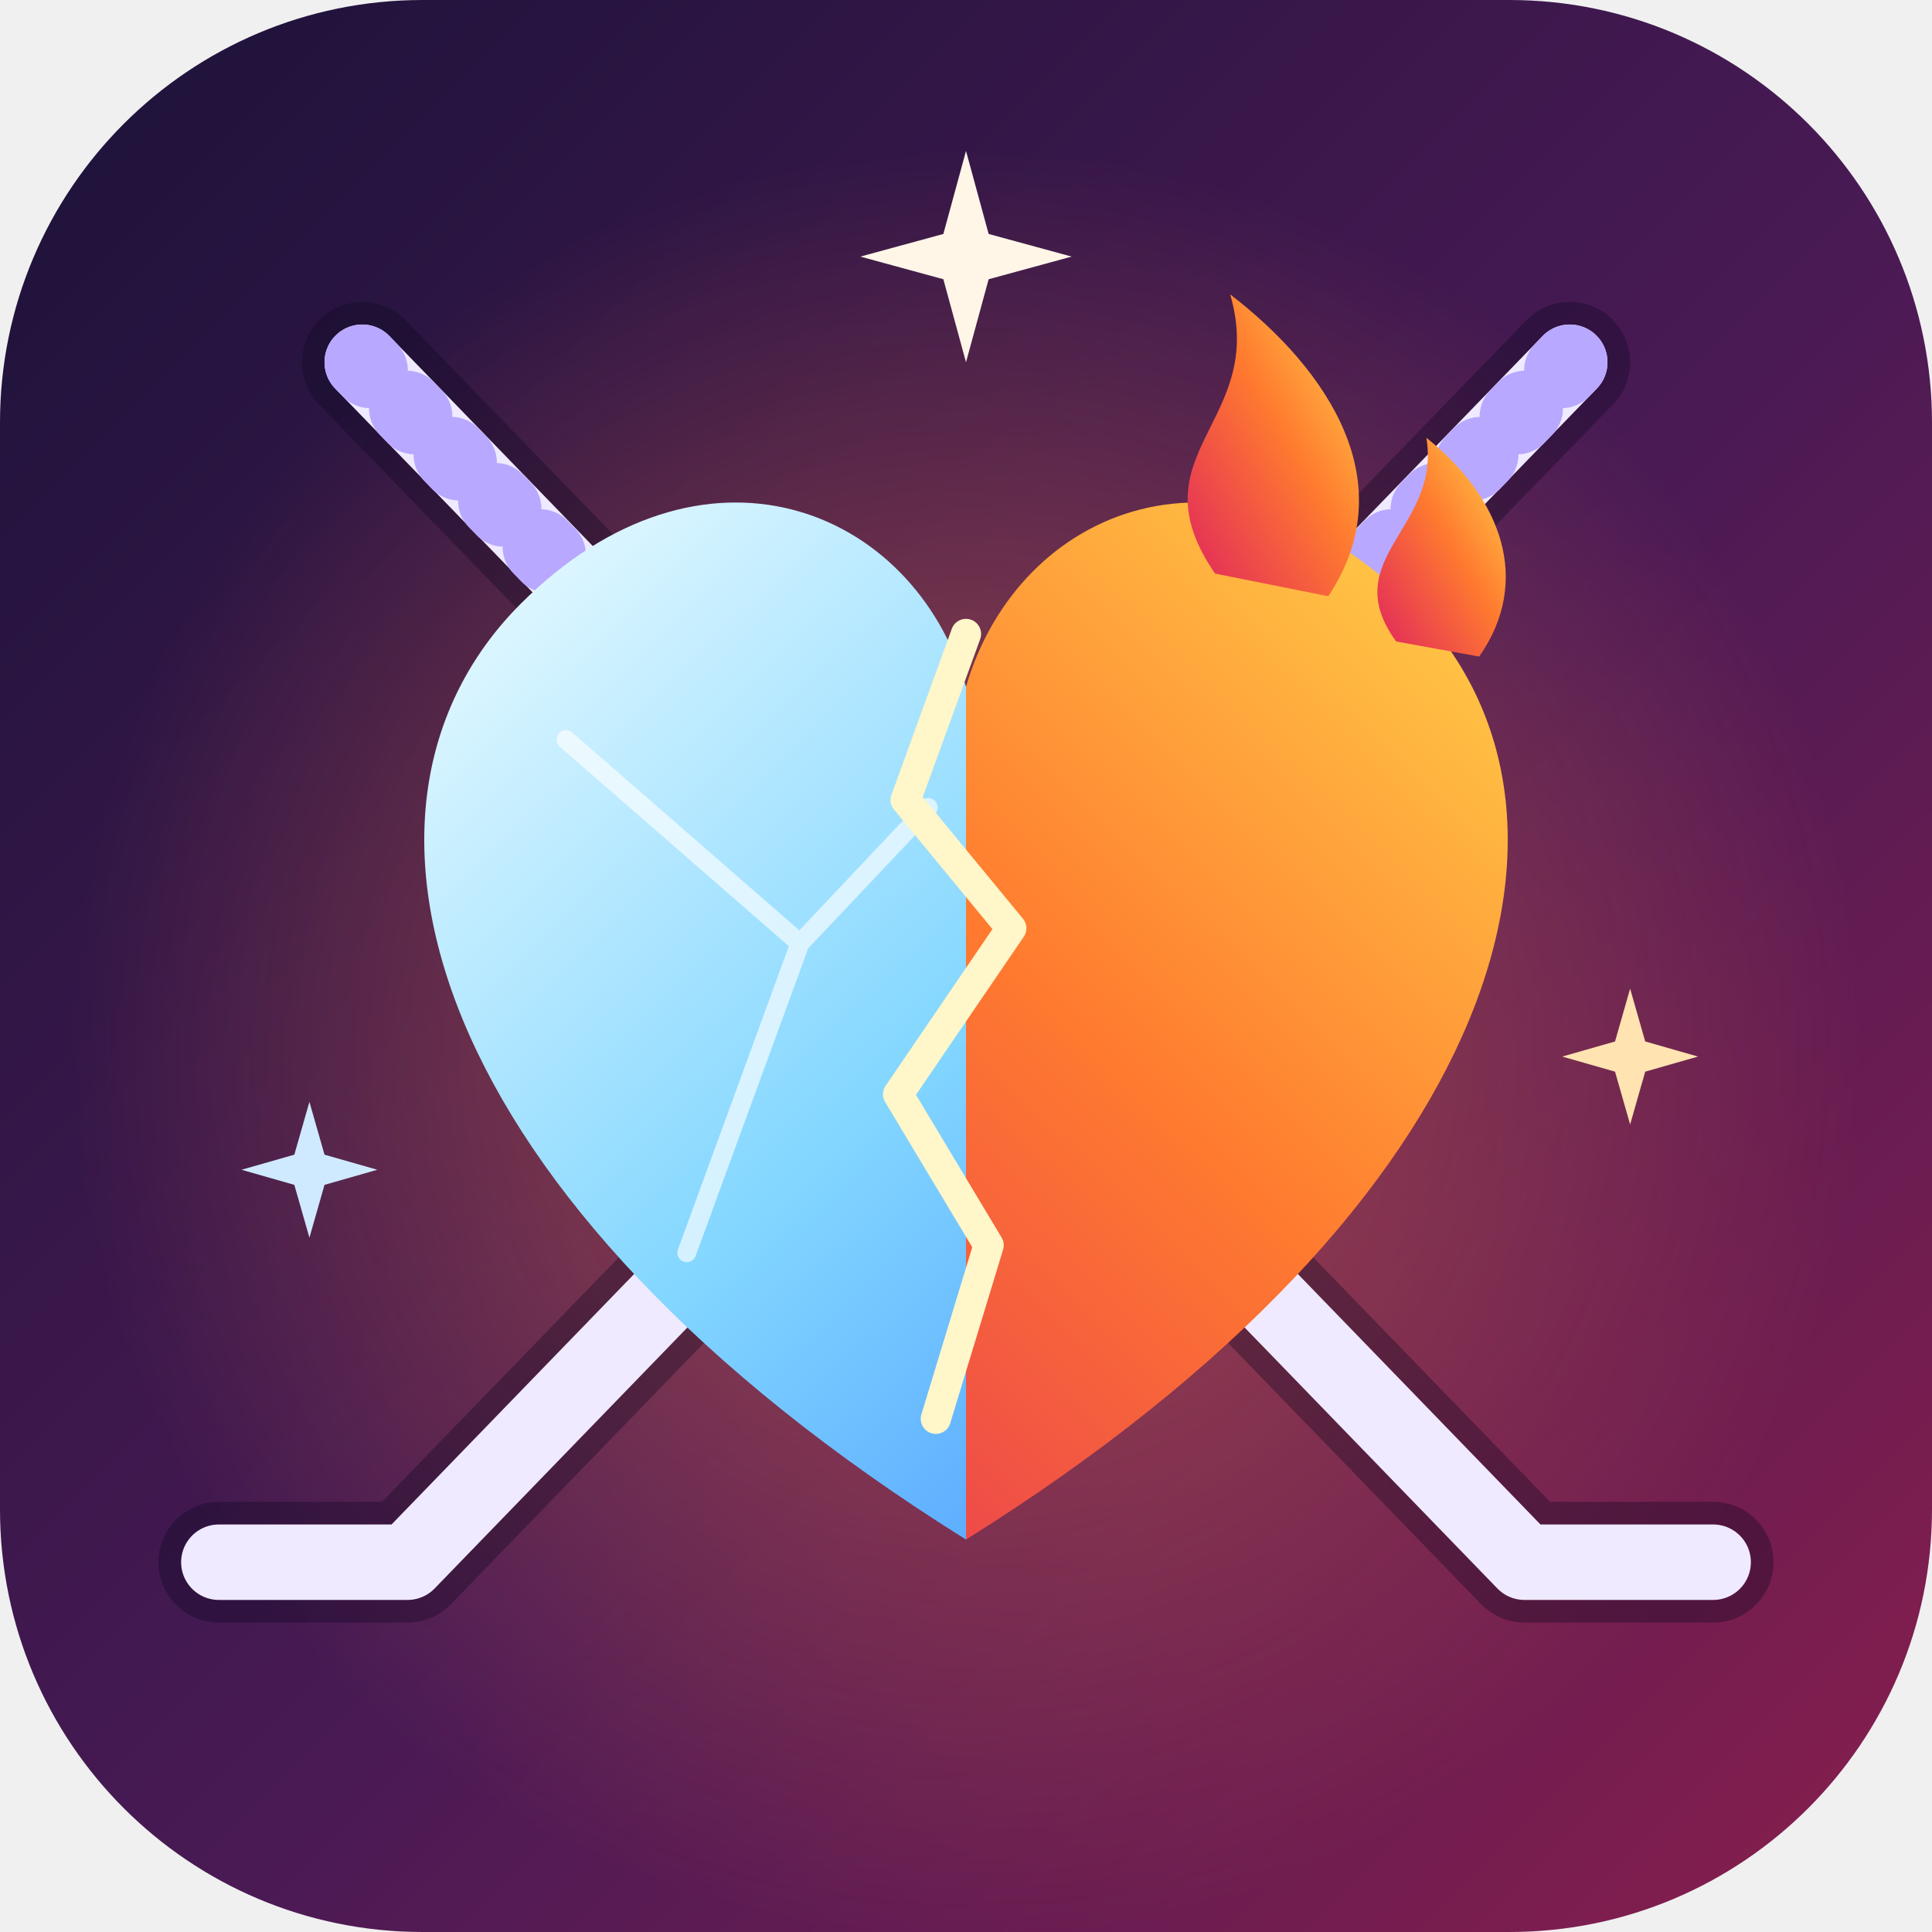
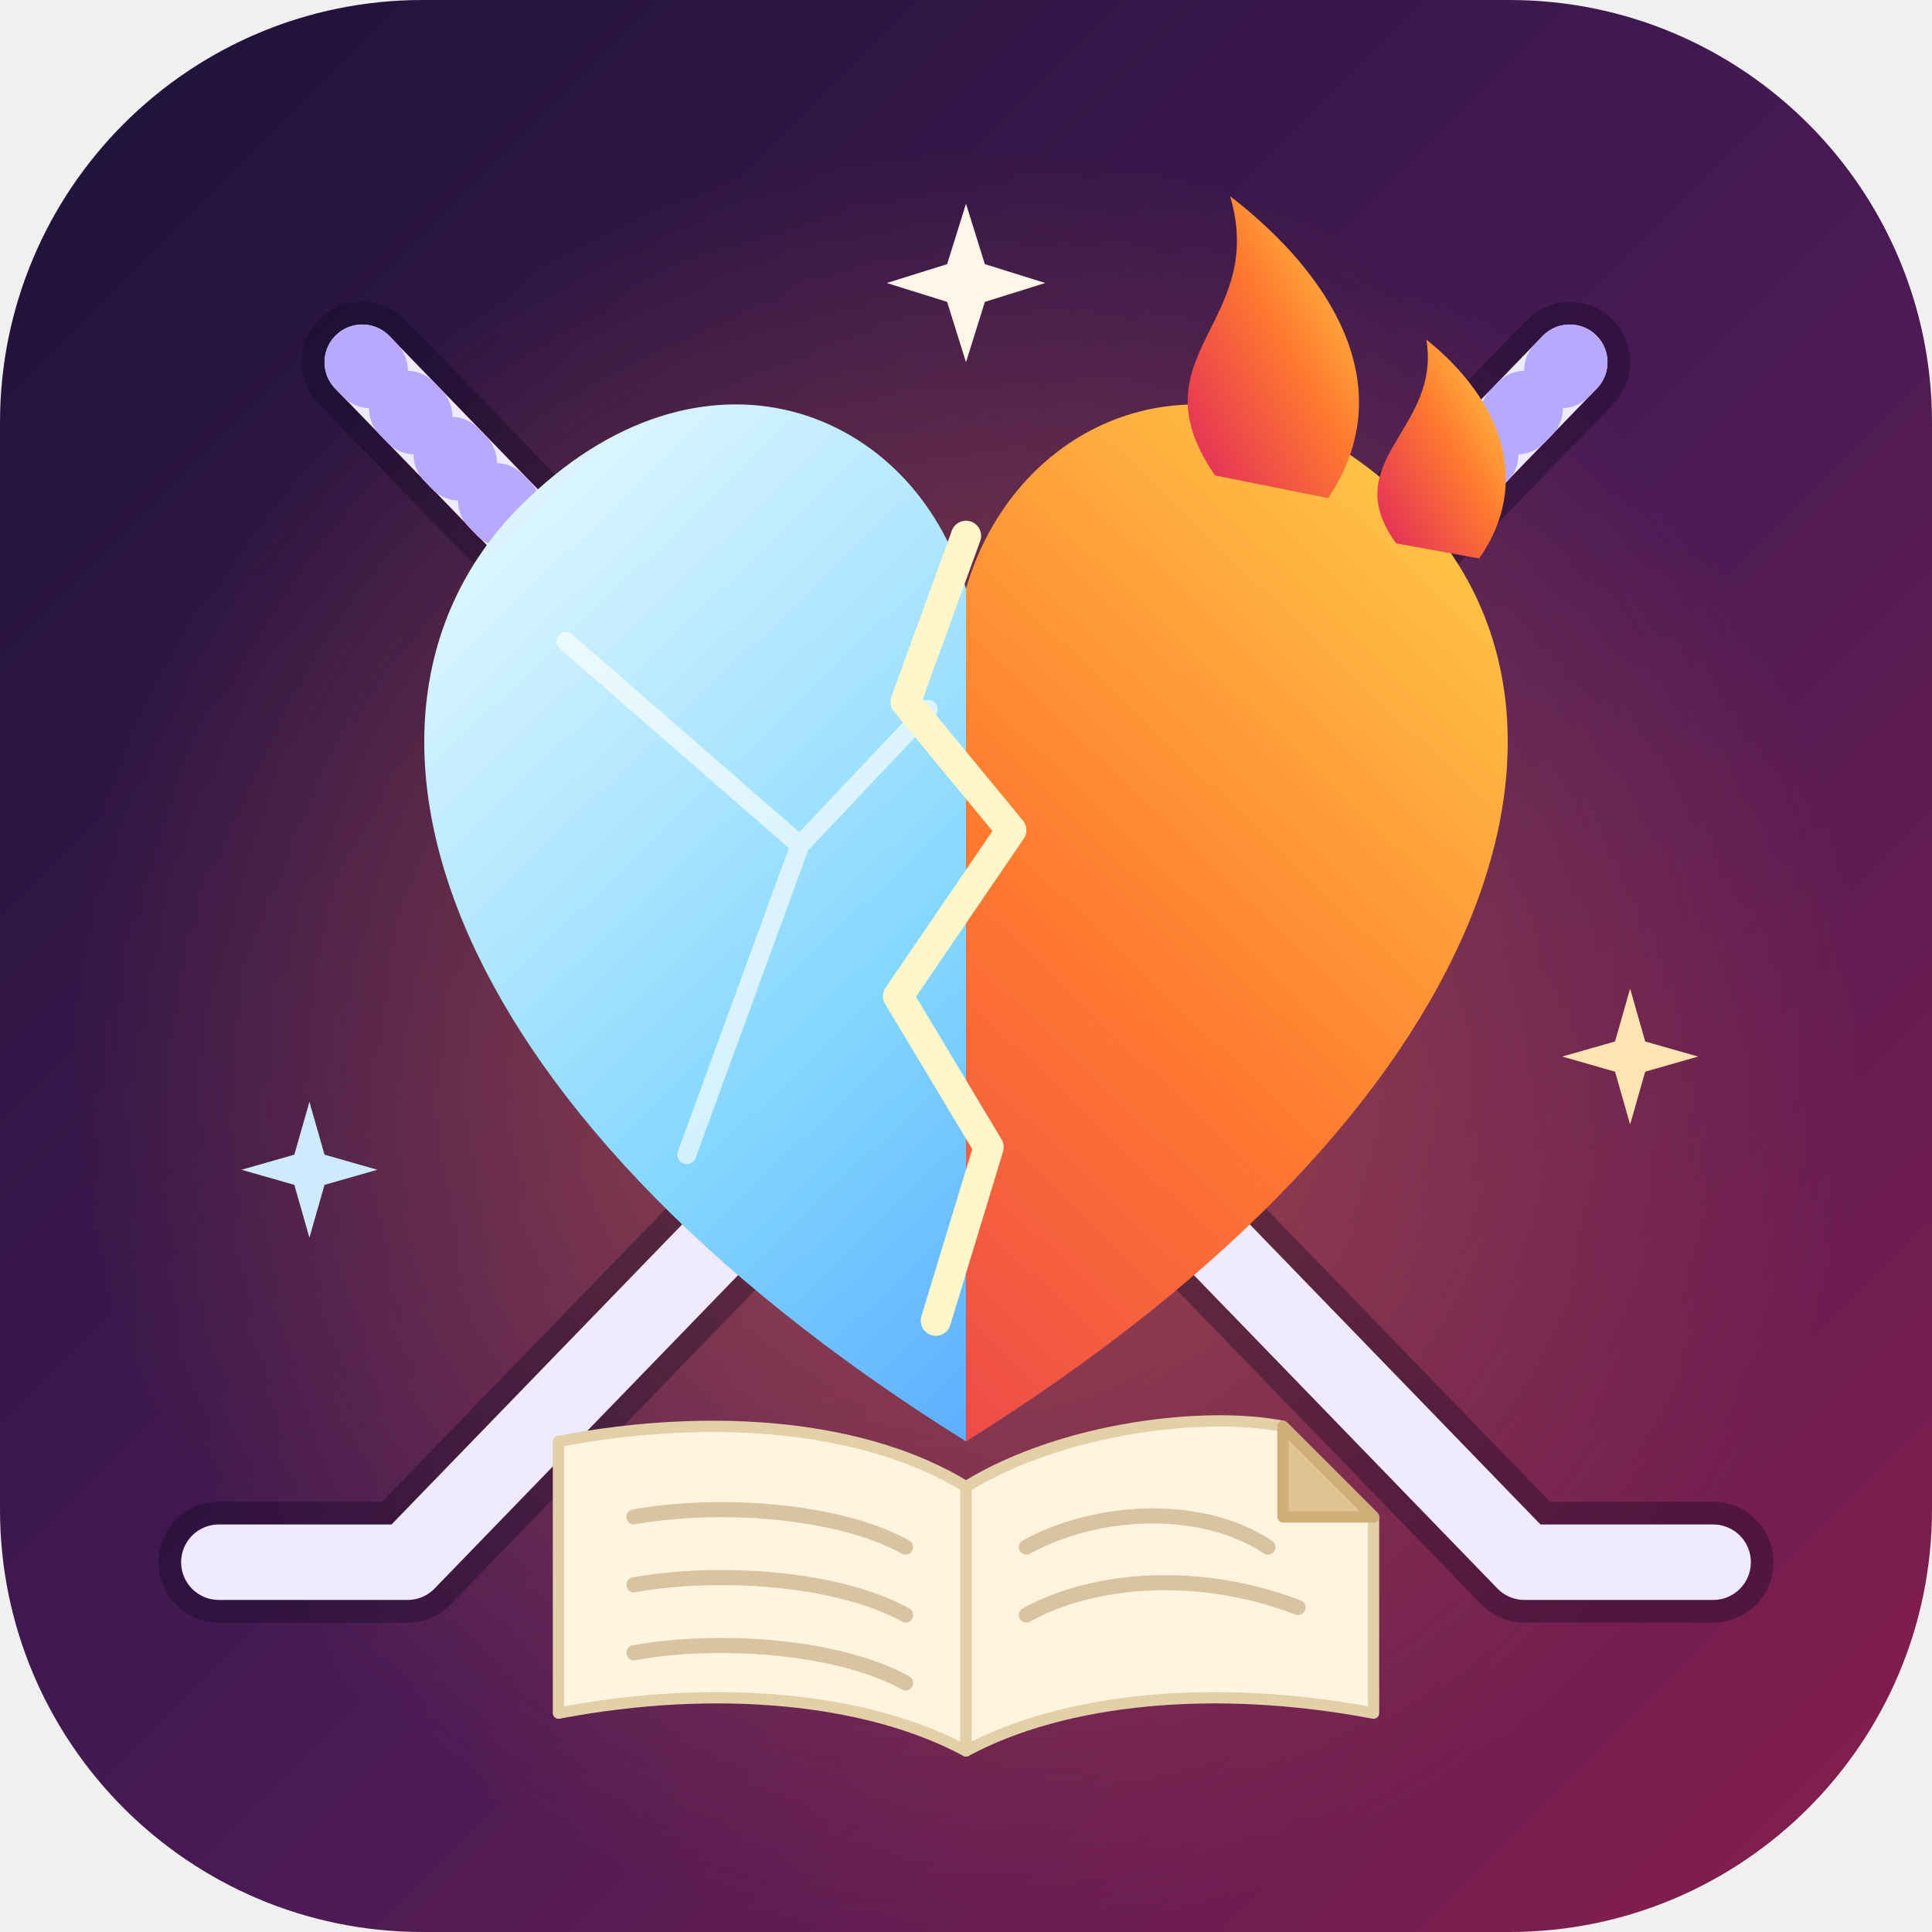
<svg xmlns="http://www.w3.org/2000/svg" viewBox="0 0 512 512">
  <defs>
    <linearGradient id="bg" x1="0" y1="0" x2="1" y2="1">
      <stop offset="0" stop-color="#1a1238" />
      <stop offset=".55" stop-color="#4a1a55" />
      <stop offset="1" stop-color="#8a1f4d" />
    </linearGradient>
    <radialGradient id="glow" cx="50%" cy="54%" r="46%">
      <stop offset="0" stop-color="#ff7a45" stop-opacity=".5" />
      <stop offset="1" stop-color="#ff7a45" stop-opacity="0" />
    </radialGradient>
    <linearGradient id="ice" x1="0" y1="0" x2="1" y2="1">
      <stop offset="0" stop-color="#f0fdff" />
      <stop offset=".5" stop-color="#82d6ff" />
      <stop offset="1" stop-color="#3a86ff" />
    </linearGradient>
    <linearGradient id="fire" x1="1" y1="0" x2="0" y2="1">
      <stop offset="0" stop-color="#ffd54a" />
      <stop offset=".45" stop-color="#ff7a2f" />
      <stop offset="1" stop-color="#e0245e" />
    </linearGradient>
    <clipPath id="L">
      <rect x="0" y="0" width="256" height="512" />
    </clipPath>
    <clipPath id="R">
      <rect x="256" y="0" width="256" height="512" />
    </clipPath>
    <path id="heart" d="M256 408C112 318 84 214 138 160C186 112 242 134 256 182C270 134 326 112 374 160C428 214 400 318 256 408Z" />
  </defs>
  <rect width="512" height="512" rx="112" fill="url(#bg)" />
  <rect width="512" height="512" rx="112" fill="url(#glow)" />
  <g fill="none" stroke-linecap="round" stroke-linejoin="round">
    <g stroke="#0d0820" stroke-opacity=".35" stroke-width="32">
      <path d="M96 96L404 414H454" />
      <path d="M416 96L108 414H58" />
    </g>
    <g stroke="#efeaff" stroke-width="20">
      <path d="M96 96L404 414H454" />
      <path d="M416 96L108 414H58" />
    </g>
    <g stroke="#b9a8ff" stroke-width="20" stroke-dasharray="3 14">
      <path d="M96 96L150 152" />
      <path d="M416 96L362 152" />
    </g>
  </g>
-   <g clip-path="url(#L)">
-     <use href="#heart" fill="url(#ice)" />
+   <g transform="translate(0,-26)">
+     <g clip-path="url(#L)">
+       <use href="#heart" fill="url(#ice)" />
+     </g>
+     <g clip-path="url(#R)">
+       <use href="#heart" fill="url(#fire)" />
+     </g>
+     <path d="M150 196L212 250L182 332M212 250L246 214" fill="none" stroke="#ffffff" stroke-opacity=".65" stroke-width="5" stroke-linecap="round" stroke-linejoin="round" clip-path="url(#L)" />
+     <path d="M322 152C300 120 336 112 326 78C352 98 372 128 352 158Z" fill="url(#fire)" />
+     <path d="M370 170C354 148 382 140 378 116C398 132 406 154 392 174Z" fill="url(#fire)" />
+     <path d="M256 168L240 212L268 246L238 290L262 330L248 376" fill="none" stroke="#fff6c9" stroke-width="8" stroke-linecap="round" stroke-linejoin="round" />
  </g>
-   <g clip-path="url(#R)">
-     <use href="#heart" fill="url(#fire)" />
+   <g stroke-linejoin="round">
+     <path d="M256 394C230 378 190 374 148 382L148 454C190 446 230 450 256 464Z" fill="#fff4e0" stroke="#e3cfa8" stroke-width="3" />
+     <path d="M256 394C282 378 320 374 340 378L364 402L364 454C322 446 282 450 256 464Z" fill="#fff4e0" stroke="#e3cfa8" stroke-width="3" />
+     <path d="M340 378L340 402L364 402Z" fill="#e0c391" stroke="#cfae78" stroke-width="3" />
+     <path d="M168 402C190 398 222 400 240 410M168 420C190 416 222 418 240 428M168 438C190 434 222 436 240 446M272 410C290 400 318 398 336 410M272 428C290 418 318 416 344 426" fill="none" stroke="#d9c3a0" stroke-width="4" stroke-linecap="round" />
  </g>
-   <path d="M150 196L212 250L182 332M212 250L246 214" fill="none" stroke="#ffffff" stroke-opacity=".65" stroke-width="5" stroke-linecap="round" stroke-linejoin="round" clip-path="url(#L)" />
-   <path d="M322 152C300 120 336 112 326 78C352 98 372 128 352 158Z" fill="url(#fire)" />
-   <path d="M370 170C354 148 382 140 378 116C398 132 406 154 392 174Z" fill="url(#fire)" />
-   <path d="M256 168L240 212L268 246L238 290L262 330L248 376" fill="none" stroke="#fff6c9" stroke-width="8" stroke-linecap="round" stroke-linejoin="round" />
-   <path d="M256 40L262 62L284 68L262 74L256 96L250 74L228 68L250 62Z" fill="#fff6e8" />
+   <path d="M256 54L261 70L277 75L261 80L256 96L251 80L235 75L251 70Z" fill="#fff6e8" />
  <path d="M82 292L86 306L100 310L86 314L82 328L78 314L64 310L78 306Z" fill="#cfeaff" />
  <path d="M432 262L436 276L450 280L436 284L432 298L428 284L414 280L428 276Z" fill="#ffe3b0" />
</svg>
